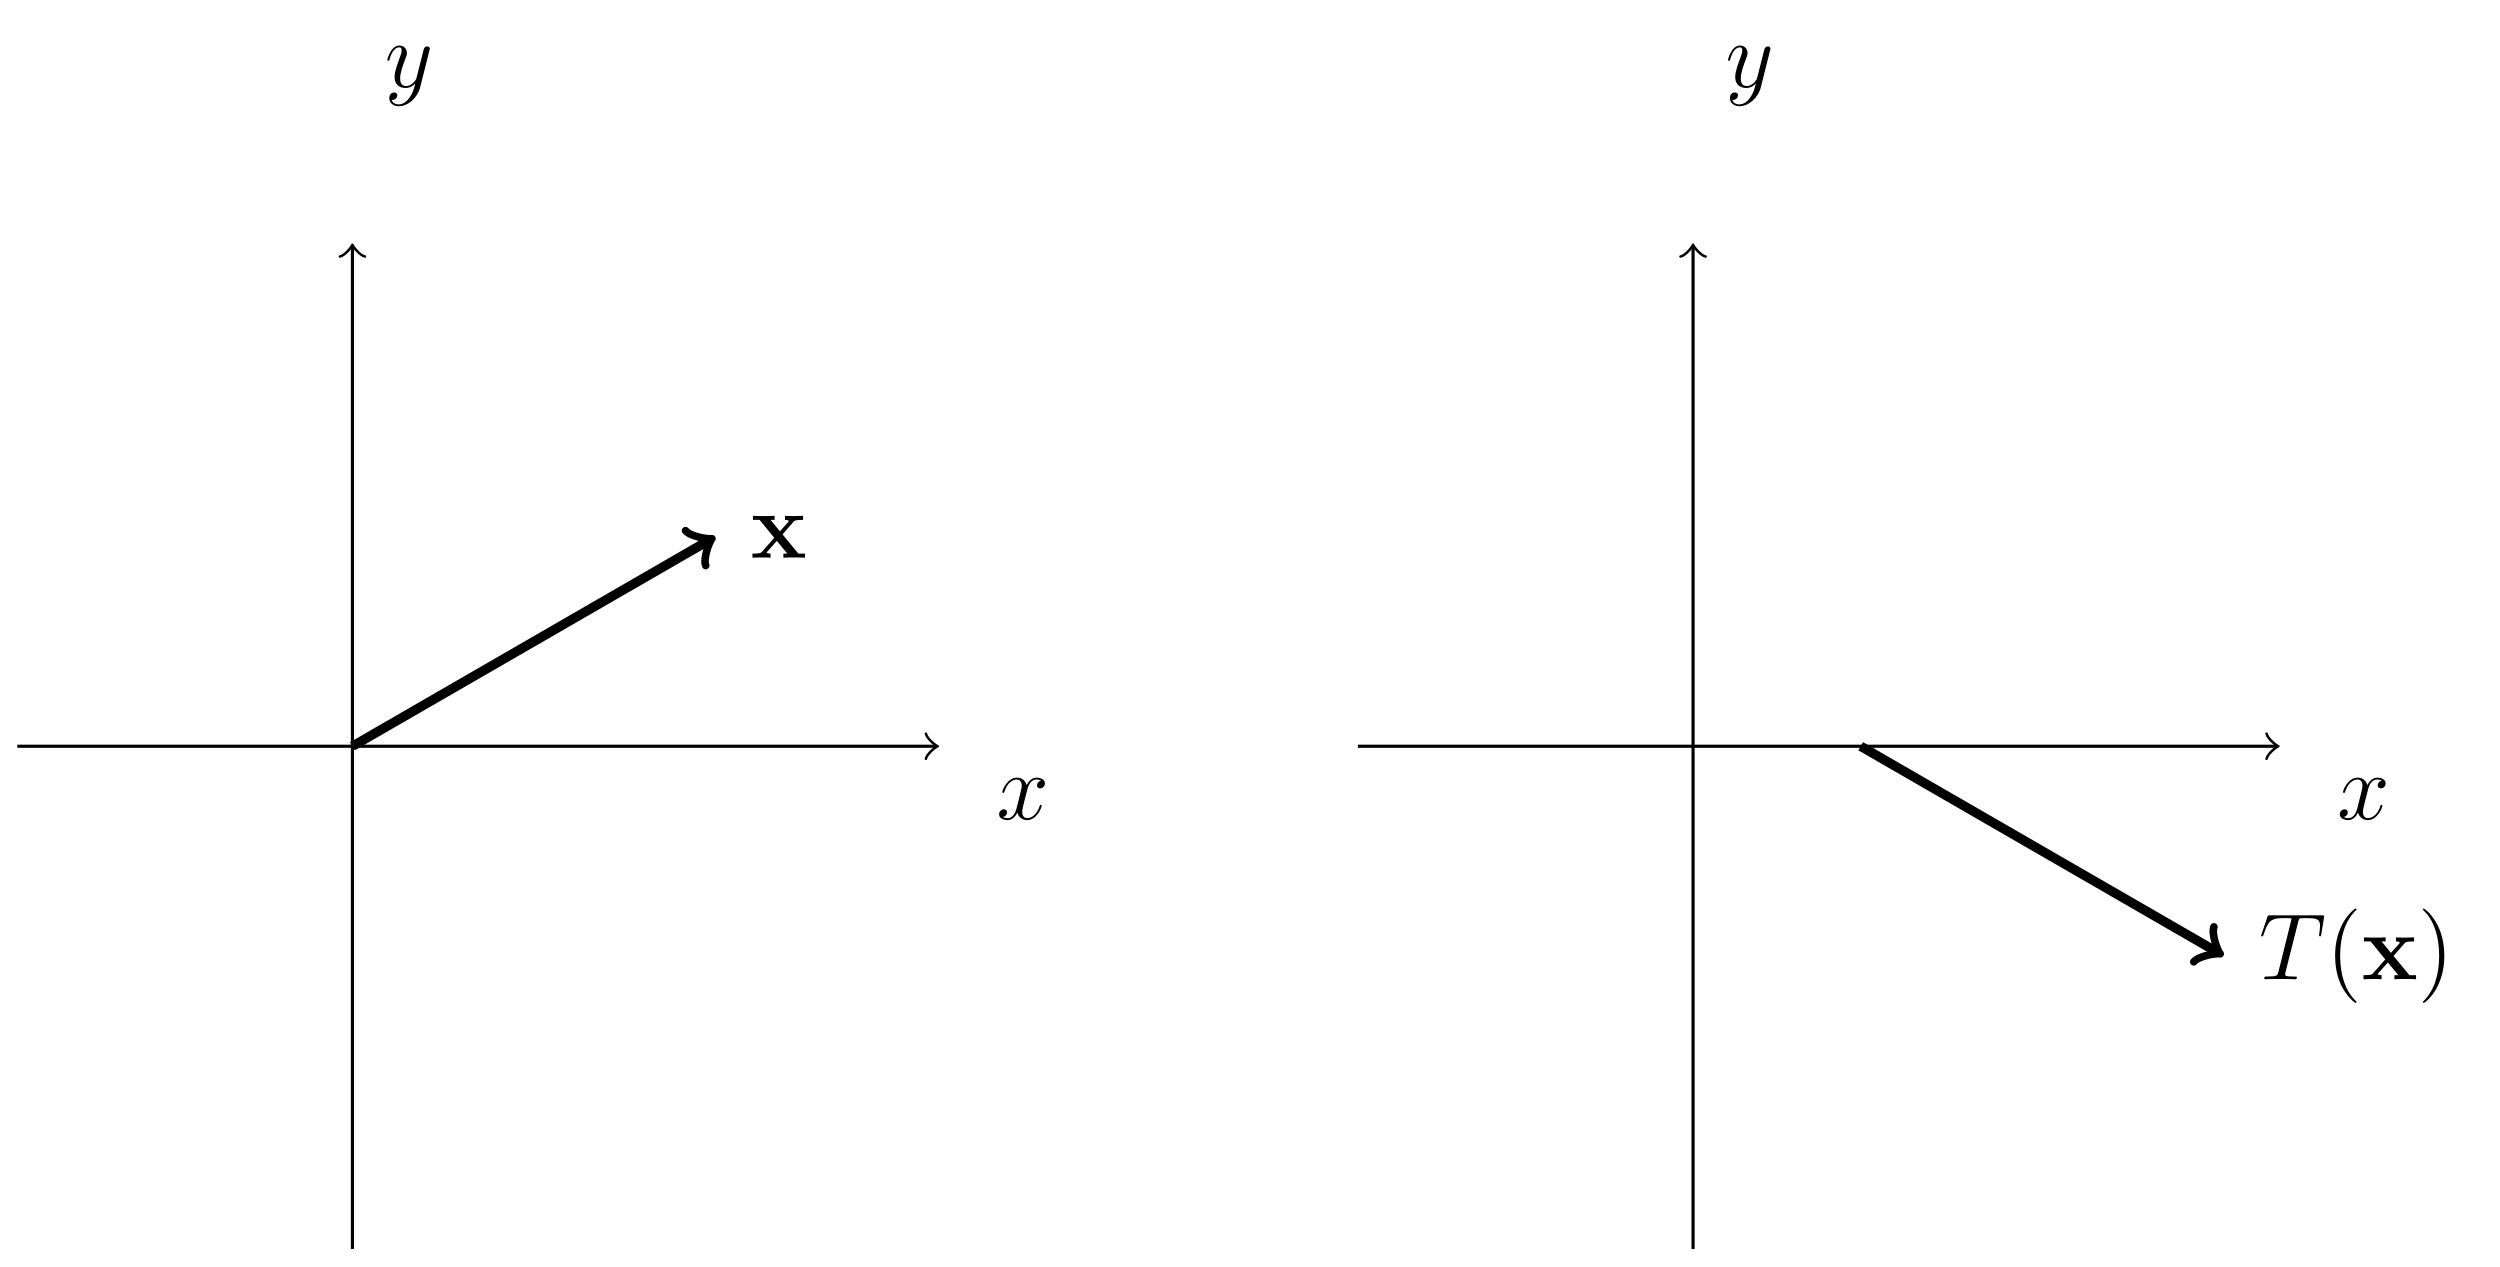
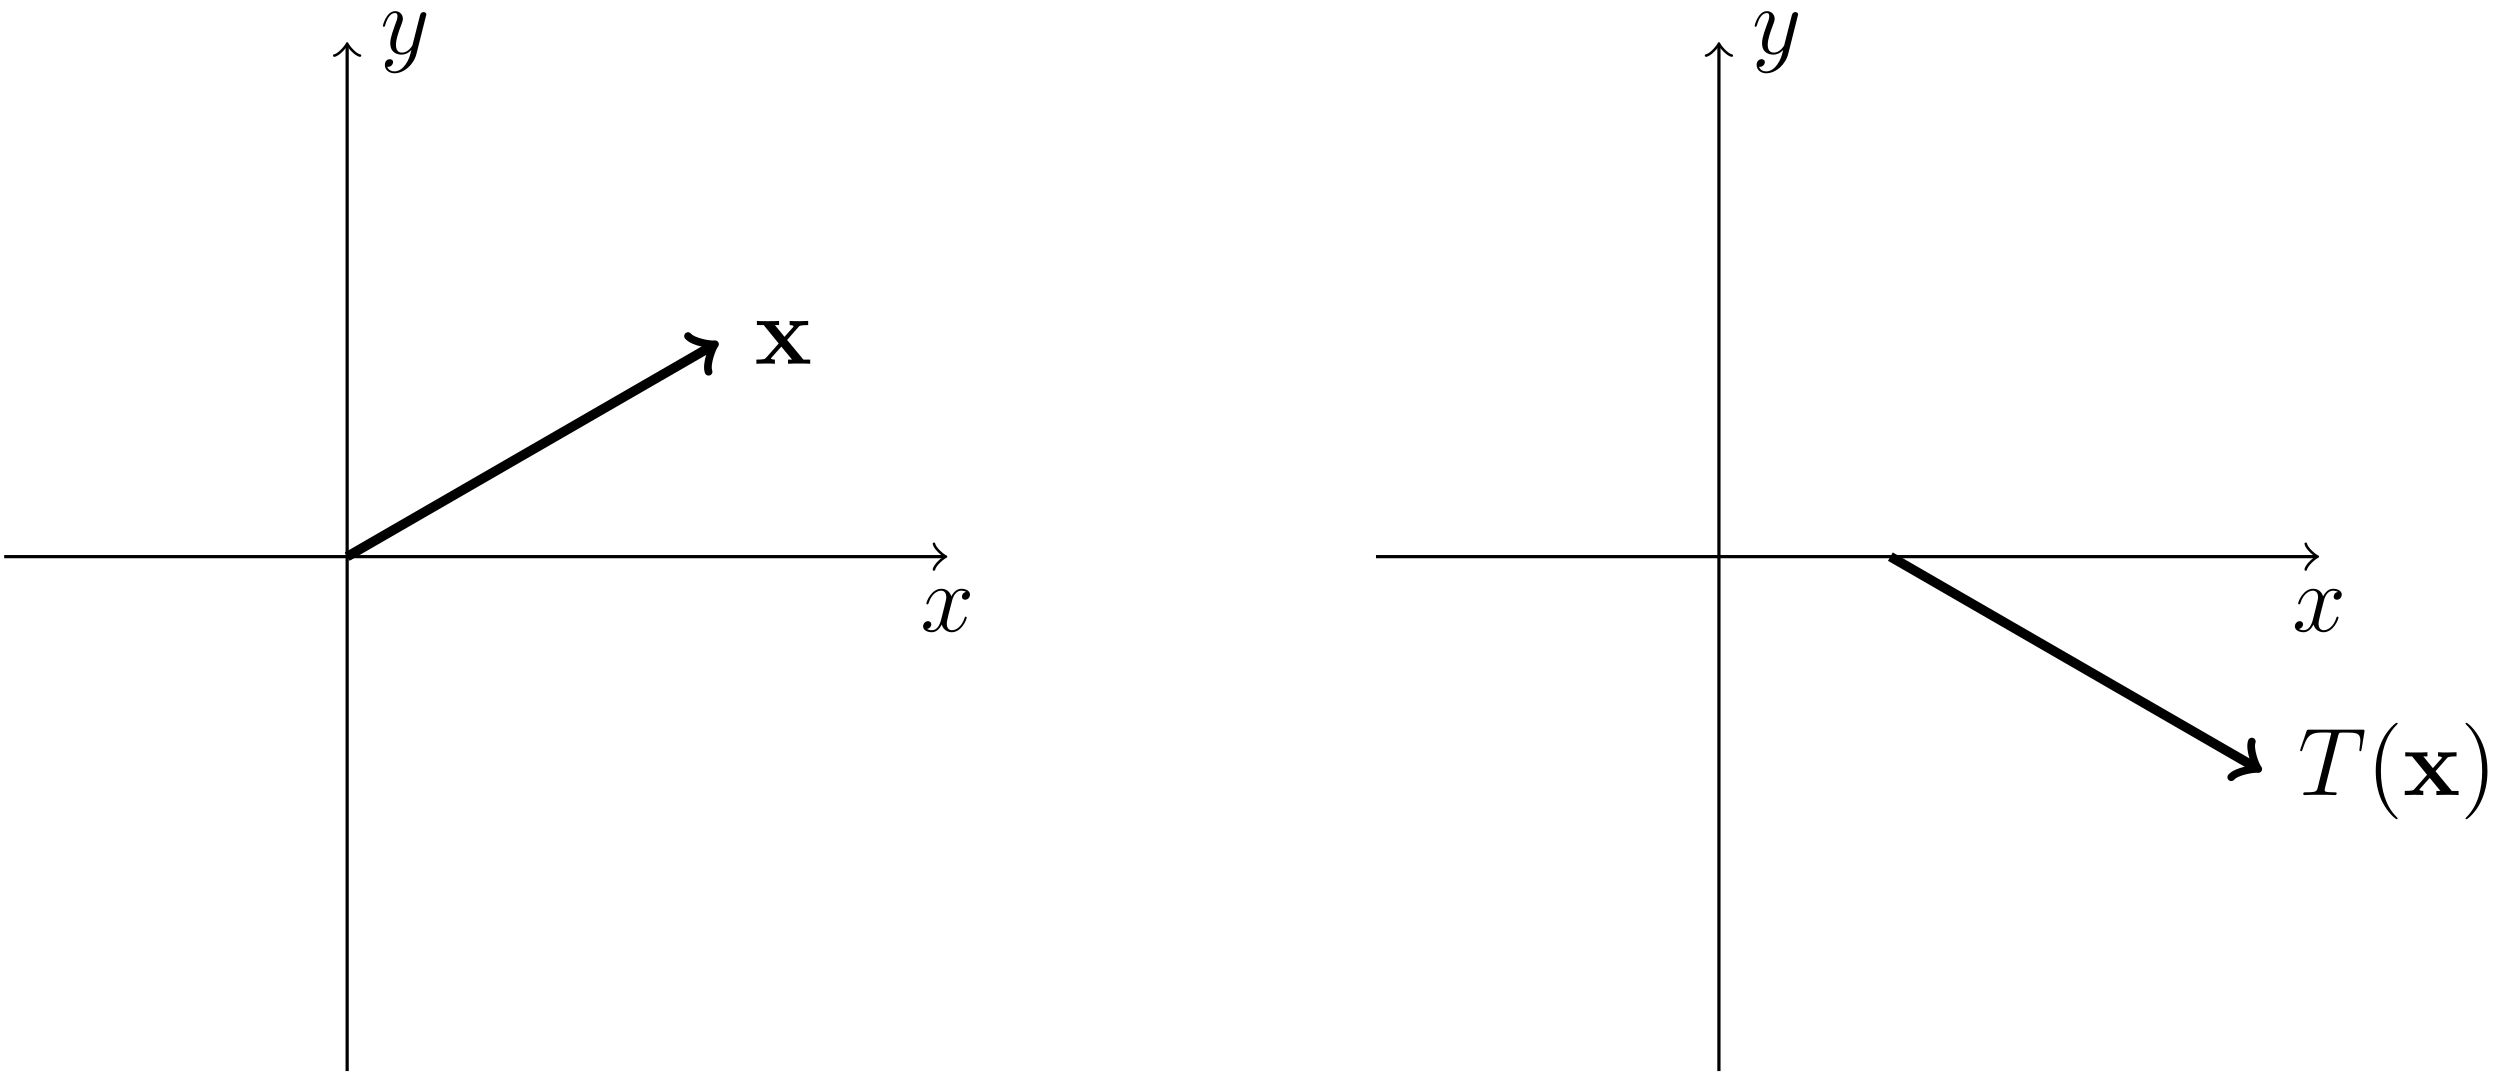
- <svg xmlns="http://www.w3.org/2000/svg" xmlns:xlink="http://www.w3.org/1999/xlink" width="317.16pt" height="160.64pt" viewBox="0 0 317.16 160.64" version="1.1">
+ <svg xmlns="http://www.w3.org/2000/svg" xmlns:xlink="http://www.w3.org/1999/xlink" width="310pt" height="134pt" viewBox="0 0 310 134" version="1.1">
  <defs>
    <g>
      <symbol overflow="visible" id="glyph0-0">
        <path style="stroke:none;" d="" />
      </symbol>
      <symbol overflow="visible" id="glyph0-1">
-         <path style="stroke:none;" d="M 3.141 1.344 C 2.828 1.797 2.359 2.203 1.766 2.203 C 1.625 2.203 1.047 2.172 0.875 1.625 C 0.906 1.641 0.969 1.641 0.984 1.641 C 1.344 1.641 1.594 1.328 1.594 1.047 C 1.594 0.781 1.359 0.688 1.188 0.688 C 0.984 0.688 0.578 0.828 0.578 1.406 C 0.578 2.016 1.094 2.438 1.766 2.438 C 2.969 2.438 4.172 1.344 4.5 0.016 L 5.672 -4.656 C 5.688 -4.703 5.719 -4.781 5.719 -4.859 C 5.719 -5.031 5.562 -5.156 5.391 -5.156 C 5.281 -5.156 5.031 -5.109 4.938 -4.75 L 4.047 -1.234 C 4 -1.016 4 -0.984 3.891 -0.859 C 3.656 -0.531 3.266 -0.125 2.688 -0.125 C 2.016 -0.125 1.953 -0.781 1.953 -1.094 C 1.953 -1.781 2.281 -2.703 2.609 -3.562 C 2.734 -3.906 2.812 -4.078 2.812 -4.312 C 2.812 -4.812 2.453 -5.266 1.859 -5.266 C 0.766 -5.266 0.328 -3.531 0.328 -3.438 C 0.328 -3.391 0.375 -3.328 0.453 -3.328 C 0.562 -3.328 0.578 -3.375 0.625 -3.547 C 0.906 -4.547 1.359 -5.031 1.828 -5.031 C 1.938 -5.031 2.141 -5.031 2.141 -4.641 C 2.141 -4.328 2.016 -3.984 1.828 -3.531 C 1.25 -1.953 1.25 -1.562 1.25 -1.281 C 1.25 -0.141 2.062 0.125 2.656 0.125 C 3 0.125 3.438 0.016 3.844 -0.438 L 3.859 -0.422 C 3.688 0.281 3.562 0.75 3.141 1.344 Z M 3.141 1.344 " />
+         <path style="stroke:none;" d="M 5.672 -4.875 C 5.281 -4.812 5.141 -4.516 5.141 -4.297 C 5.141 -4 5.359 -3.906 5.531 -3.906 C 5.891 -3.906 6.141 -4.219 6.141 -4.547 C 6.141 -5.047 5.562 -5.266 5.062 -5.266 C 4.344 -5.266 3.938 -4.547 3.828 -4.328 C 3.547 -5.219 2.812 -5.266 2.594 -5.266 C 1.375 -5.266 0.734 -3.703 0.734 -3.438 C 0.734 -3.391 0.781 -3.328 0.859 -3.328 C 0.953 -3.328 0.984 -3.406 1 -3.453 C 1.406 -4.781 2.219 -5.031 2.562 -5.031 C 3.094 -5.031 3.203 -4.531 3.203 -4.25 C 3.203 -3.984 3.125 -3.703 2.984 -3.125 L 2.578 -1.5 C 2.406 -0.781 2.062 -0.125 1.422 -0.125 C 1.359 -0.125 1.062 -0.125 0.812 -0.281 C 1.25 -0.359 1.344 -0.719 1.344 -0.859 C 1.344 -1.094 1.156 -1.25 0.938 -1.25 C 0.641 -1.25 0.328 -0.984 0.328 -0.609 C 0.328 -0.109 0.891 0.125 1.406 0.125 C 1.984 0.125 2.391 -0.328 2.641 -0.828 C 2.828 -0.125 3.438 0.125 3.875 0.125 C 5.094 0.125 5.734 -1.453 5.734 -1.703 C 5.734 -1.766 5.688 -1.812 5.625 -1.812 C 5.516 -1.812 5.5 -1.75 5.469 -1.656 C 5.141 -0.609 4.453 -0.125 3.906 -0.125 C 3.484 -0.125 3.266 -0.438 3.266 -0.922 C 3.266 -1.188 3.312 -1.375 3.5 -2.156 L 3.922 -3.797 C 4.094 -4.5 4.5 -5.031 5.062 -5.031 C 5.078 -5.031 5.422 -5.031 5.672 -4.875 Z M 5.672 -4.875 " />
      </symbol>
      <symbol overflow="visible" id="glyph0-2">
-         <path style="stroke:none;" d="M 5.672 -4.875 C 5.281 -4.812 5.141 -4.516 5.141 -4.297 C 5.141 -4 5.359 -3.906 5.531 -3.906 C 5.891 -3.906 6.141 -4.219 6.141 -4.547 C 6.141 -5.047 5.562 -5.266 5.062 -5.266 C 4.344 -5.266 3.938 -4.547 3.828 -4.328 C 3.547 -5.219 2.812 -5.266 2.594 -5.266 C 1.375 -5.266 0.734 -3.703 0.734 -3.438 C 0.734 -3.391 0.781 -3.328 0.859 -3.328 C 0.953 -3.328 0.984 -3.406 1 -3.453 C 1.406 -4.781 2.219 -5.031 2.562 -5.031 C 3.094 -5.031 3.203 -4.531 3.203 -4.25 C 3.203 -3.984 3.125 -3.703 2.984 -3.125 L 2.578 -1.5 C 2.406 -0.781 2.062 -0.125 1.422 -0.125 C 1.359 -0.125 1.062 -0.125 0.812 -0.281 C 1.25 -0.359 1.344 -0.719 1.344 -0.859 C 1.344 -1.094 1.156 -1.25 0.938 -1.25 C 0.641 -1.25 0.328 -0.984 0.328 -0.609 C 0.328 -0.109 0.891 0.125 1.406 0.125 C 1.984 0.125 2.391 -0.328 2.641 -0.828 C 2.828 -0.125 3.438 0.125 3.875 0.125 C 5.094 0.125 5.734 -1.453 5.734 -1.703 C 5.734 -1.766 5.688 -1.812 5.625 -1.812 C 5.516 -1.812 5.5 -1.75 5.469 -1.656 C 5.141 -0.609 4.453 -0.125 3.906 -0.125 C 3.484 -0.125 3.266 -0.438 3.266 -0.922 C 3.266 -1.188 3.312 -1.375 3.5 -2.156 L 3.922 -3.797 C 4.094 -4.5 4.5 -5.031 5.062 -5.031 C 5.078 -5.031 5.422 -5.031 5.672 -4.875 Z M 5.672 -4.875 " />
+         <path style="stroke:none;" d="M 3.141 1.344 C 2.828 1.797 2.359 2.203 1.766 2.203 C 1.625 2.203 1.047 2.172 0.875 1.625 C 0.906 1.641 0.969 1.641 0.984 1.641 C 1.344 1.641 1.594 1.328 1.594 1.047 C 1.594 0.781 1.359 0.688 1.188 0.688 C 0.984 0.688 0.578 0.828 0.578 1.406 C 0.578 2.016 1.094 2.438 1.766 2.438 C 2.969 2.438 4.172 1.344 4.5 0.016 L 5.672 -4.656 C 5.688 -4.703 5.719 -4.781 5.719 -4.859 C 5.719 -5.031 5.562 -5.156 5.391 -5.156 C 5.281 -5.156 5.031 -5.109 4.938 -4.75 L 4.047 -1.234 C 4 -1.016 4 -0.984 3.891 -0.859 C 3.656 -0.531 3.266 -0.125 2.688 -0.125 C 2.016 -0.125 1.953 -0.781 1.953 -1.094 C 1.953 -1.781 2.281 -2.703 2.609 -3.562 C 2.734 -3.906 2.812 -4.078 2.812 -4.312 C 2.812 -4.812 2.453 -5.266 1.859 -5.266 C 0.766 -5.266 0.328 -3.531 0.328 -3.438 C 0.328 -3.391 0.375 -3.328 0.453 -3.328 C 0.562 -3.328 0.578 -3.375 0.625 -3.547 C 0.906 -4.547 1.359 -5.031 1.828 -5.031 C 1.938 -5.031 2.141 -5.031 2.141 -4.641 C 2.141 -4.328 2.016 -3.984 1.828 -3.531 C 1.25 -1.953 1.25 -1.562 1.25 -1.281 C 1.25 -0.141 2.062 0.125 2.656 0.125 C 3 0.125 3.438 0.016 3.844 -0.438 L 3.859 -0.422 C 3.688 0.281 3.562 0.75 3.141 1.344 Z M 3.141 1.344 " />
      </symbol>
      <symbol overflow="visible" id="glyph0-3">
        <path style="stroke:none;" d="M 4.984 -7.297 C 5.062 -7.578 5.078 -7.688 5.266 -7.734 C 5.359 -7.75 5.75 -7.75 6 -7.75 C 7.203 -7.75 7.75 -7.703 7.75 -6.781 C 7.75 -6.594 7.703 -6.141 7.641 -5.703 L 7.625 -5.562 C 7.625 -5.516 7.672 -5.438 7.75 -5.438 C 7.859 -5.438 7.859 -5.5 7.906 -5.688 L 8.25 -7.812 C 8.266 -7.906 8.266 -7.938 8.266 -7.969 C 8.266 -8.109 8.203 -8.109 7.953 -8.109 L 1.422 -8.109 C 1.141 -8.109 1.141 -8.094 1.062 -7.875 L 0.328 -5.719 C 0.328 -5.703 0.281 -5.562 0.281 -5.562 C 0.281 -5.5 0.328 -5.438 0.406 -5.438 C 0.5 -5.438 0.531 -5.484 0.578 -5.641 C 1.078 -7.094 1.328 -7.75 2.922 -7.75 L 3.719 -7.75 C 4 -7.75 4.125 -7.75 4.125 -7.625 C 4.125 -7.594 4.125 -7.562 4.062 -7.344 L 2.469 -0.938 C 2.344 -0.469 2.312 -0.344 1.047 -0.344 C 0.75 -0.344 0.672 -0.344 0.672 -0.125 C 0.672 0 0.797 0 0.859 0 C 1.156 0 1.469 -0.031 1.766 -0.031 L 3.641 -0.031 C 3.938 -0.031 4.25 0 4.547 0 C 4.688 0 4.812 0 4.812 -0.234 C 4.812 -0.344 4.719 -0.344 4.406 -0.344 C 3.328 -0.344 3.328 -0.453 3.328 -0.641 C 3.328 -0.641 3.328 -0.734 3.375 -0.922 Z M 4.984 -7.297 " />
      </symbol>
      <symbol overflow="visible" id="glyph1-0">
        <path style="stroke:none;" d="" />
      </symbol>
      <symbol overflow="visible" id="glyph1-1">
        <path style="stroke:none;" d="M 4.031 -2.953 L 5.422 -4.547 C 5.547 -4.703 5.656 -4.797 6.641 -4.797 L 6.641 -5.312 C 5.969 -5.281 5.953 -5.281 5.547 -5.281 C 5.203 -5.281 4.688 -5.281 4.344 -5.312 L 4.344 -4.797 C 4.578 -4.797 4.828 -4.734 4.828 -4.656 C 4.828 -4.625 4.766 -4.547 4.75 -4.516 L 3.703 -3.344 L 2.516 -4.797 L 3.031 -4.797 L 3.031 -5.312 C 2.75 -5.281 1.938 -5.281 1.609 -5.281 C 1.25 -5.281 0.609 -5.281 0.281 -5.312 L 0.281 -4.797 L 1.125 -4.797 L 2.984 -2.516 L 1.438 -0.766 C 1.297 -0.594 1.203 -0.516 0.219 -0.516 L 0.219 0 C 0.938 -0.031 0.953 -0.031 1.328 -0.031 C 1.672 -0.031 2.172 -0.031 2.516 0 L 2.516 -0.516 C 2.281 -0.516 2.031 -0.578 2.031 -0.656 C 2.031 -0.672 2.031 -0.688 2.109 -0.781 L 3.312 -2.125 L 4.641 -0.516 L 4.141 -0.516 L 4.141 0 C 4.422 -0.031 5.219 -0.031 5.562 -0.031 C 5.922 -0.031 6.547 -0.031 6.891 0 L 6.891 -0.516 L 6.047 -0.516 Z M 4.031 -2.953 " />
      </symbol>
      <symbol overflow="visible" id="glyph2-0">
        <path style="stroke:none;" d="" />
      </symbol>
      <symbol overflow="visible" id="glyph2-1">
        <path style="stroke:none;" d="M 3.891 2.906 C 3.891 2.875 3.891 2.844 3.688 2.641 C 2.484 1.438 1.812 -0.531 1.812 -2.969 C 1.812 -5.297 2.375 -7.297 3.766 -8.703 C 3.891 -8.812 3.891 -8.828 3.891 -8.875 C 3.891 -8.938 3.828 -8.969 3.781 -8.969 C 3.625 -8.969 2.641 -8.109 2.062 -6.938 C 1.453 -5.719 1.172 -4.453 1.172 -2.969 C 1.172 -1.906 1.344 -0.484 1.953 0.781 C 2.672 2.219 3.641 3 3.781 3 C 3.828 3 3.891 2.969 3.891 2.906 Z M 3.891 2.906 " />
      </symbol>
      <symbol overflow="visible" id="glyph2-2">
        <path style="stroke:none;" d="M 3.375 -2.969 C 3.375 -3.891 3.25 -5.359 2.578 -6.75 C 1.875 -8.188 0.891 -8.969 0.766 -8.969 C 0.719 -8.969 0.656 -8.938 0.656 -8.875 C 0.656 -8.828 0.656 -8.812 0.859 -8.609 C 2.062 -7.406 2.719 -5.422 2.719 -2.984 C 2.719 -0.672 2.156 1.328 0.781 2.734 C 0.656 2.844 0.656 2.875 0.656 2.906 C 0.656 2.969 0.719 3 0.766 3 C 0.922 3 1.906 2.141 2.484 0.969 C 3.094 -0.25 3.375 -1.547 3.375 -2.969 Z M 3.375 -2.969 " />
      </symbol>
    </g>
  </defs>
  <g id="surface1">
-     <path style="fill:none;stroke-width:0.399;stroke-linecap:butt;stroke-linejoin:miter;stroke:rgb(0%,0%,0%);stroke-opacity:1;stroke-miterlimit:10;" d="M 0.001 -63.779 L 0.001 63.322 " transform="matrix(1,0,0,-1,44.71,94.67)" />
-     <path style="fill:none;stroke-width:0.319;stroke-linecap:round;stroke-linejoin:round;stroke:rgb(0%,0%,0%);stroke-opacity:1;stroke-miterlimit:10;" d="M -1.195 1.593 C -1.097 0.995 0 0.101 0.297 -0.001 C 0 -0.099 -1.097 -0.997 -1.195 -1.595 " transform="matrix(0,-1,-1,0,44.71,31.34798)" />
-     <path style="fill:none;stroke-width:0.399;stroke-linecap:butt;stroke-linejoin:miter;stroke:rgb(0%,0%,0%);stroke-opacity:1;stroke-miterlimit:10;" d="M -42.519 -0.002 L 73.95 -0.002 " transform="matrix(1,0,0,-1,44.71,94.67)" />
-     <path style="fill:none;stroke-width:0.319;stroke-linecap:round;stroke-linejoin:round;stroke:rgb(0%,0%,0%);stroke-opacity:1;stroke-miterlimit:10;" d="M -1.197 1.596 C -1.096 0.998 -0.002 0.1 0.299 -0.002 C -0.002 -0.1 -1.096 -0.998 -1.197 -1.596 " transform="matrix(1,0,0,-1,118.6621,94.67)" />
+     <path style="fill:none;stroke-width:0.399;stroke-linecap:butt;stroke-linejoin:miter;stroke:rgb(0%,0%,0%);stroke-opacity:1;stroke-miterlimit:10;" d="M -42.525 0.002 L 73.963 0.002 " transform="matrix(1,0,0,-1,43.045,69.025)" />
+     <path style="fill:none;stroke-width:0.319;stroke-linecap:round;stroke-linejoin:round;stroke:rgb(0%,0%,0%);stroke-opacity:1;stroke-miterlimit:10;" d="M -1.194 1.595 C -1.096 0.998 0.002 0.099 0.299 0.002 C 0.002 -0.1 -1.096 -0.995 -1.194 -1.592 " transform="matrix(1,0,0,-1,117.0062,69.025)" />
+     <path style="fill:none;stroke-width:0.399;stroke-linecap:butt;stroke-linejoin:miter;stroke:rgb(0%,0%,0%);stroke-opacity:1;stroke-miterlimit:10;" d="M 0.002 -63.788 L 0.002 63.33 " transform="matrix(1,0,0,-1,43.045,69.025)" />
+     <path style="fill:none;stroke-width:0.319;stroke-linecap:round;stroke-linejoin:round;stroke:rgb(0%,0%,0%);stroke-opacity:1;stroke-miterlimit:10;" d="M -1.195 1.596 C -1.098 0.998 -0 0.1 0.301 -0.002 C -0 -0.1 -1.098 -0.998 -1.195 -1.596 " transform="matrix(0,-1,-1,0,43.045,5.69521)" />
    <g style="fill:rgb(0%,0%,0%);fill-opacity:1;">
-       <use xlink:href="#glyph0-1" x="48.81" y="11.04" />
+       <use xlink:href="#glyph0-1" x="114.138" y="78.273" />
    </g>
    <g style="fill:rgb(0%,0%,0%);fill-opacity:1;">
-       <use xlink:href="#glyph0-2" x="126.42" y="103.92" />
+       <use xlink:href="#glyph0-2" x="47.146" y="6.649" />
    </g>
-     <path style="fill:none;stroke-width:1.196;stroke-linecap:butt;stroke-linejoin:miter;stroke:rgb(0%,0%,0%);stroke-opacity:1;stroke-miterlimit:10;" d="M 0.001 -0.002 L 45.2 26.096 " transform="matrix(1,0,0,-1,44.71,94.67)" />
-     <path style="fill:none;stroke-width:0.956;stroke-linecap:round;stroke-linejoin:round;stroke:rgb(0%,0%,0%);stroke-opacity:1;stroke-miterlimit:10;" d="M -1.913 2.548 C -1.754 1.593 -0.001 0.159 0.478 -0.001 C -0.001 -0.161 -1.755 -1.594 -1.912 -2.551 " transform="matrix(0.86877,-0.50162,-0.50162,-0.86877,89.90867,68.57465)" />
+     <path style="fill:none;stroke-width:1.196;stroke-linecap:butt;stroke-linejoin:miter;stroke:rgb(0%,0%,0%);stroke-opacity:1;stroke-miterlimit:10;" d="M 0.002 0.002 L 45.201 26.095 " transform="matrix(1,0,0,-1,43.045,69.025)" />
+     <path style="fill:none;stroke-width:0.956;stroke-linecap:round;stroke-linejoin:round;stroke:rgb(0%,0%,0%);stroke-opacity:1;stroke-miterlimit:10;" d="M -1.911 2.55 C -1.755 1.593 0.002 0.16 0.479 0.001 C -0.002 -0.159 -1.754 -1.592 -1.915 -2.55 " transform="matrix(0.86601,-0.49998,-0.49998,-0.86601,88.24631,42.92808)" />
    <g style="fill:rgb(0%,0%,0%);fill-opacity:1;">
-       <use xlink:href="#glyph1-1" x="95.24" y="70.75" />
+       <use xlink:href="#glyph1-1" x="93.573" y="45.107" />
    </g>
-     <path style="fill:none;stroke-width:0.399;stroke-linecap:butt;stroke-linejoin:miter;stroke:rgb(0%,0%,0%);stroke-opacity:1;stroke-miterlimit:10;" d="M 170.079 -63.779 L 170.079 63.322 " transform="matrix(1,0,0,-1,44.71,94.67)" />
-     <path style="fill:none;stroke-width:0.319;stroke-linecap:round;stroke-linejoin:round;stroke:rgb(0%,0%,0%);stroke-opacity:1;stroke-miterlimit:10;" d="M -1.195 1.596 C -1.097 0.998 0 0.099 0.297 0.002 C 0 -0.1 -1.097 -0.998 -1.195 -1.596 " transform="matrix(0,-1,-1,0,214.7909,31.34798)" />
-     <path style="fill:none;stroke-width:0.399;stroke-linecap:butt;stroke-linejoin:miter;stroke:rgb(0%,0%,0%);stroke-opacity:1;stroke-miterlimit:10;" d="M 127.56 -0.002 L 244.032 -0.002 " transform="matrix(1,0,0,-1,44.71,94.67)" />
-     <path style="fill:none;stroke-width:0.319;stroke-linecap:round;stroke-linejoin:round;stroke:rgb(0%,0%,0%);stroke-opacity:1;stroke-miterlimit:10;" d="M -1.196 1.596 C -1.095 0.998 -0.001 0.1 0.3 -0.002 C -0.001 -0.1 -1.095 -0.998 -1.196 -1.596 " transform="matrix(1,0,0,-1,288.7429,94.67)" />
+     <path style="fill:none;stroke-width:0.399;stroke-linecap:butt;stroke-linejoin:miter;stroke:rgb(0%,0%,0%);stroke-opacity:1;stroke-miterlimit:10;" d="M 127.576 0.002 L 244.064 0.002 " transform="matrix(1,0,0,-1,43.045,69.025)" />
+     <path style="fill:none;stroke-width:0.319;stroke-linecap:round;stroke-linejoin:round;stroke:rgb(0%,0%,0%);stroke-opacity:1;stroke-miterlimit:10;" d="M -1.194 1.595 C -1.096 0.998 0.002 0.099 0.298 0.002 C 0.002 -0.1 -1.096 -0.995 -1.194 -1.592 " transform="matrix(1,0,0,-1,287.1078,69.025)" />
+     <path style="fill:none;stroke-width:0.399;stroke-linecap:butt;stroke-linejoin:miter;stroke:rgb(0%,0%,0%);stroke-opacity:1;stroke-miterlimit:10;" d="M 170.103 -63.788 L 170.103 63.33 " transform="matrix(1,0,0,-1,43.045,69.025)" />
+     <path style="fill:none;stroke-width:0.319;stroke-linecap:round;stroke-linejoin:round;stroke:rgb(0%,0%,0%);stroke-opacity:1;stroke-miterlimit:10;" d="M -1.195 1.596 C -1.098 0.998 -0 0.1 0.301 -0.002 C -0 -0.099 -1.098 -0.998 -1.195 -1.596 " transform="matrix(0,-1,-1,0,213.1466,5.69521)" />
    <g style="fill:rgb(0%,0%,0%);fill-opacity:1;">
-       <use xlink:href="#glyph0-1" x="218.89" y="11.04" />
+       <use xlink:href="#glyph0-1" x="284.237" y="78.273" />
    </g>
    <g style="fill:rgb(0%,0%,0%);fill-opacity:1;">
-       <use xlink:href="#glyph0-2" x="296.51" y="103.92" />
+       <use xlink:href="#glyph0-2" x="217.245" y="6.649" />
    </g>
-     <path style="fill:none;stroke-width:1.196;stroke-linecap:butt;stroke-linejoin:miter;stroke:rgb(0%,0%,0%);stroke-opacity:1;stroke-miterlimit:10;" d="M 191.341 -0.002 L 236.54 -26.096 " transform="matrix(1,0,0,-1,44.71,94.67)" />
-     <path style="fill:none;stroke-width:0.956;stroke-linecap:round;stroke-linejoin:round;stroke:rgb(0%,0%,0%);stroke-opacity:1;stroke-miterlimit:10;" d="M -1.913 2.551 C -1.753 1.596 -0.002 0.16 0.477 0.001 C -0.002 -0.159 -1.755 -1.594 -1.912 -2.552 " transform="matrix(0.86877,0.50162,0.50162,-0.86877,281.2496,120.7653)" />
+     <path style="fill:none;stroke-width:1.196;stroke-linecap:butt;stroke-linejoin:miter;stroke:rgb(0%,0%,0%);stroke-opacity:1;stroke-miterlimit:10;" d="M 191.361 0.002 L 236.564 -26.096 " transform="matrix(1,0,0,-1,43.045,69.025)" />
+     <path style="fill:none;stroke-width:0.956;stroke-linecap:round;stroke-linejoin:round;stroke:rgb(0%,0%,0%);stroke-opacity:1;stroke-miterlimit:10;" d="M -1.913 2.55 C -1.754 1.595 0 0.159 0.479 0.002 C 0 -0.161 -1.753 -1.593 -1.913 -2.551 " transform="matrix(0.86601,0.49998,0.49998,-0.86601,279.608,95.12192)" />
    <g style="fill:rgb(0%,0%,0%);fill-opacity:1;">
-       <use xlink:href="#glyph0-3" x="286.58" y="124.23" />
+       <use xlink:href="#glyph0-3" x="284.933" y="98.588" />
    </g>
    <g style="fill:rgb(0%,0%,0%);fill-opacity:1;">
-       <use xlink:href="#glyph2-1" x="295.07" y="124.23" />
+       <use xlink:href="#glyph2-1" x="293.42" y="98.588" />
    </g>
    <g style="fill:rgb(0%,0%,0%);fill-opacity:1;">
-       <use xlink:href="#glyph1-1" x="299.62" y="124.23" />
+       <use xlink:href="#glyph1-1" x="297.972" y="98.588" />
    </g>
    <g style="fill:rgb(0%,0%,0%);fill-opacity:1;">
-       <use xlink:href="#glyph2-2" x="306.72" y="124.23" />
+       <use xlink:href="#glyph2-2" x="305.07" y="98.588" />
    </g>
  </g>
</svg>
